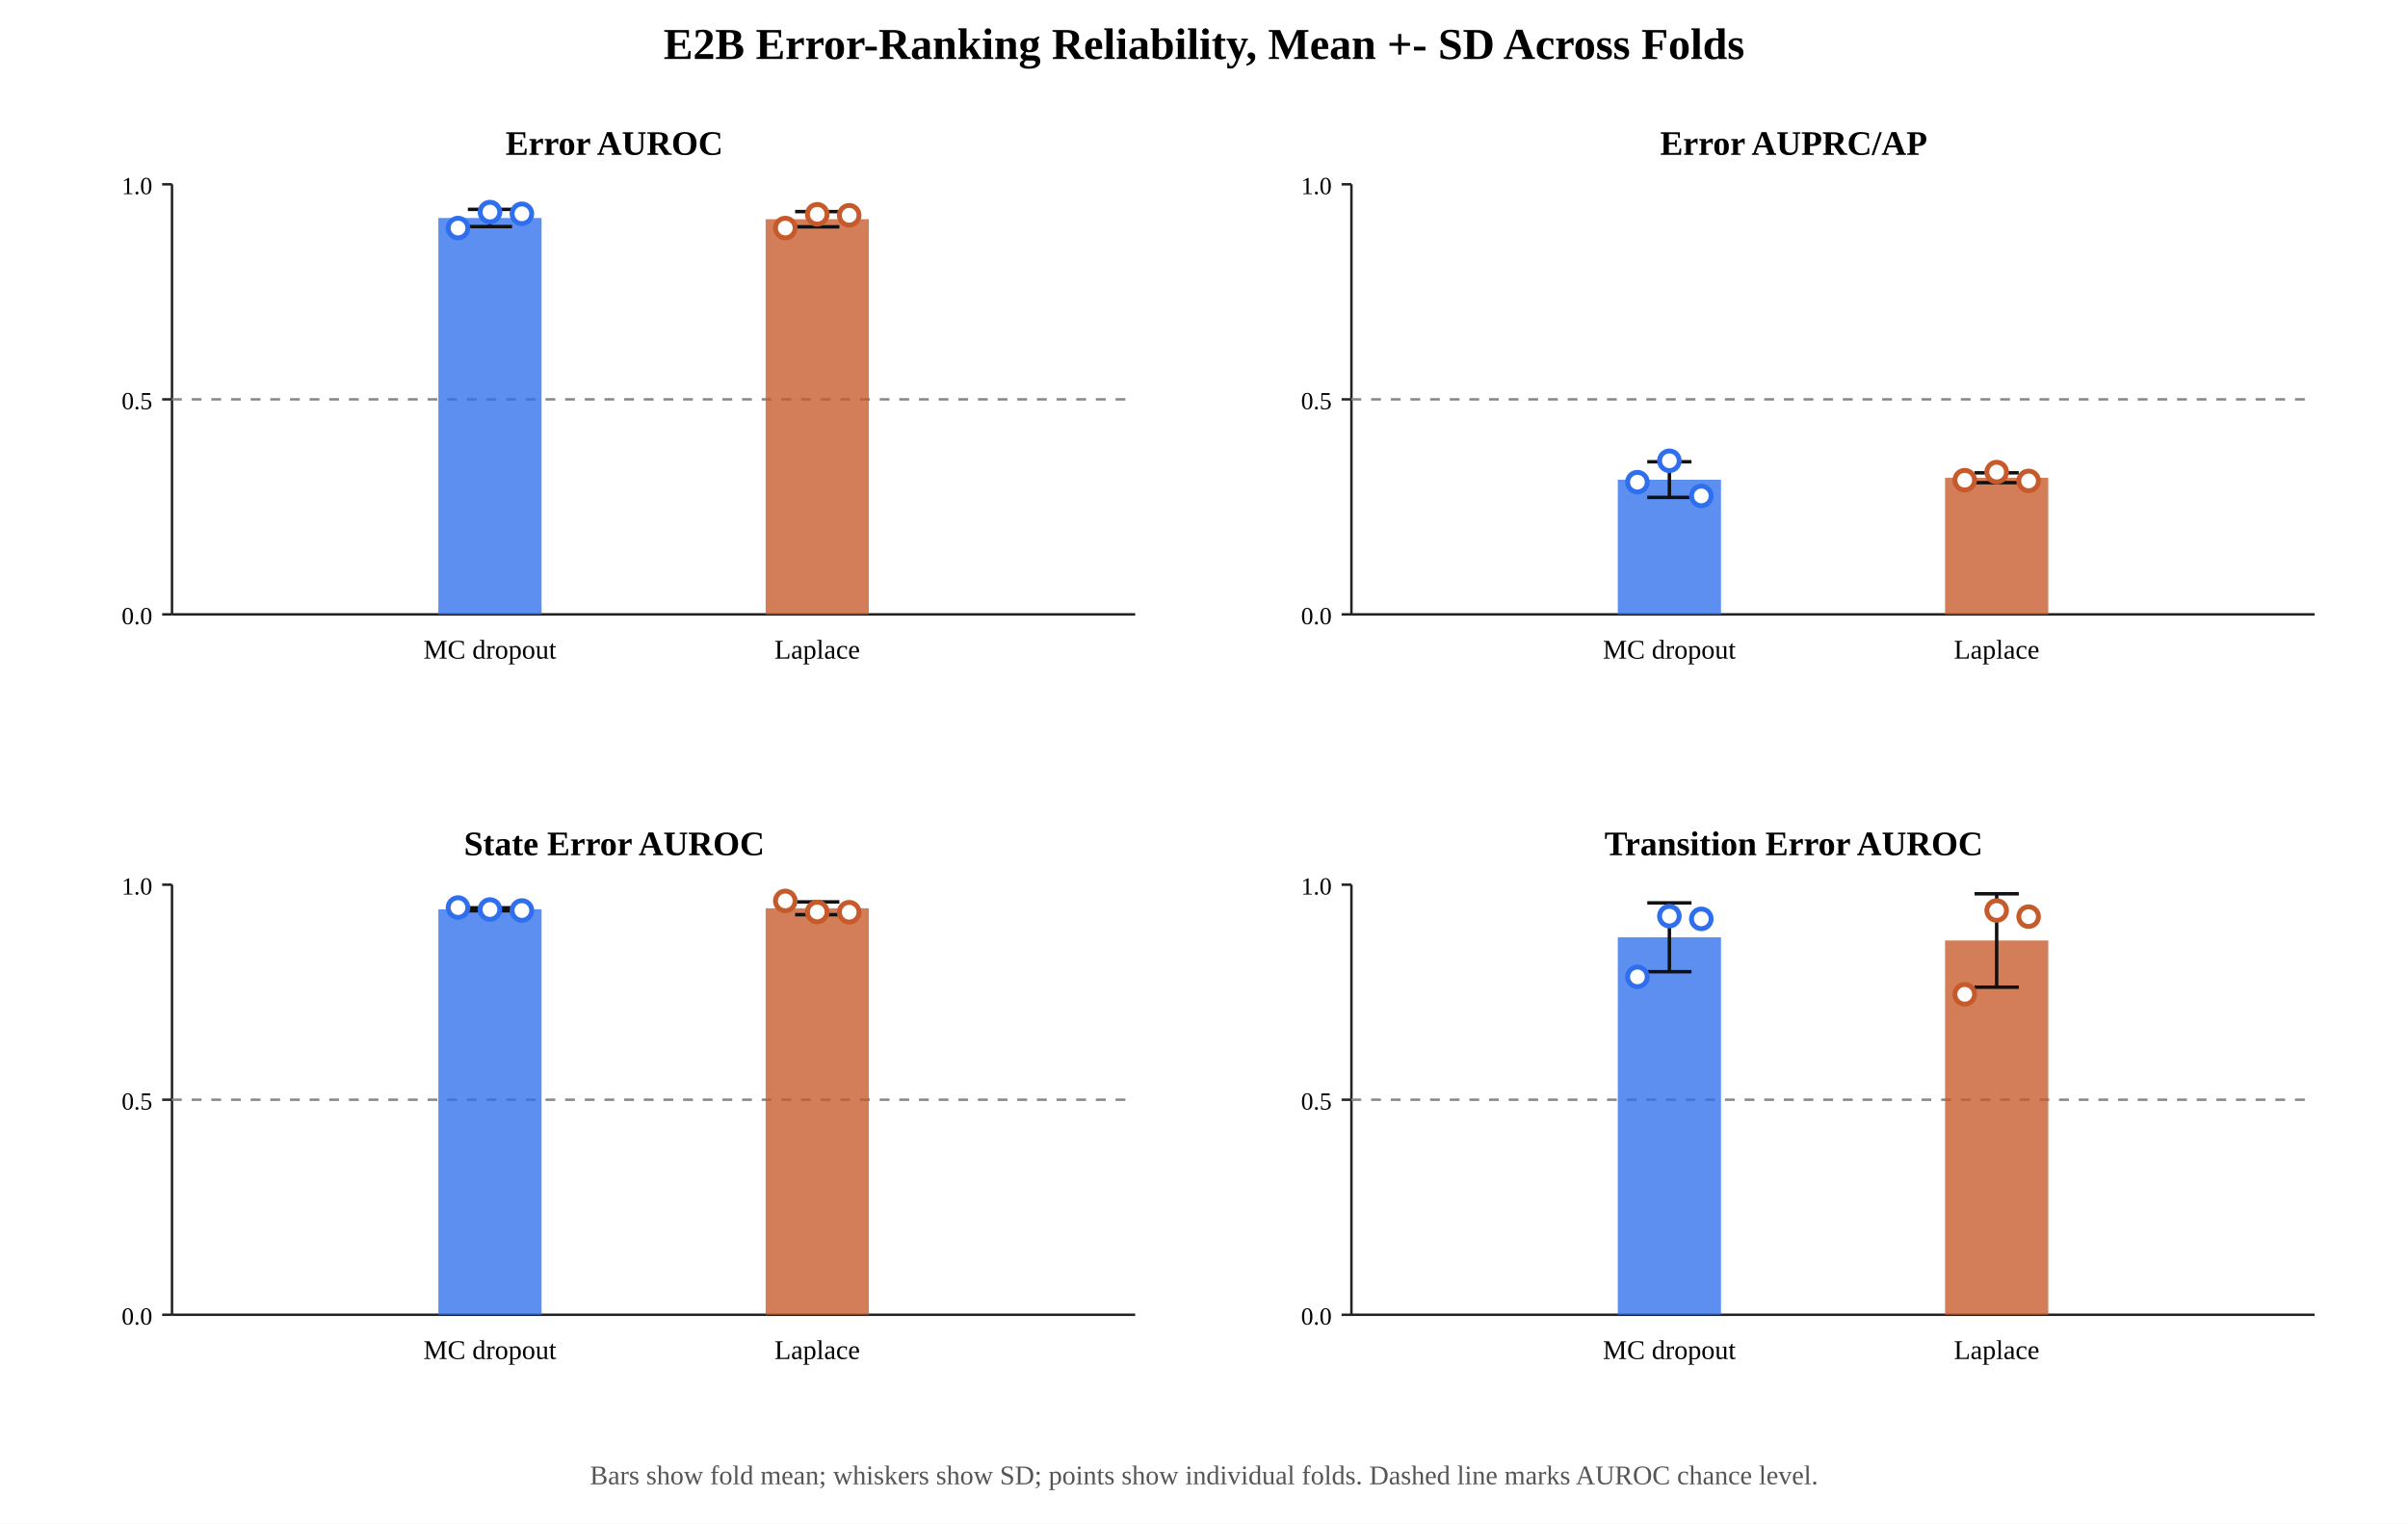
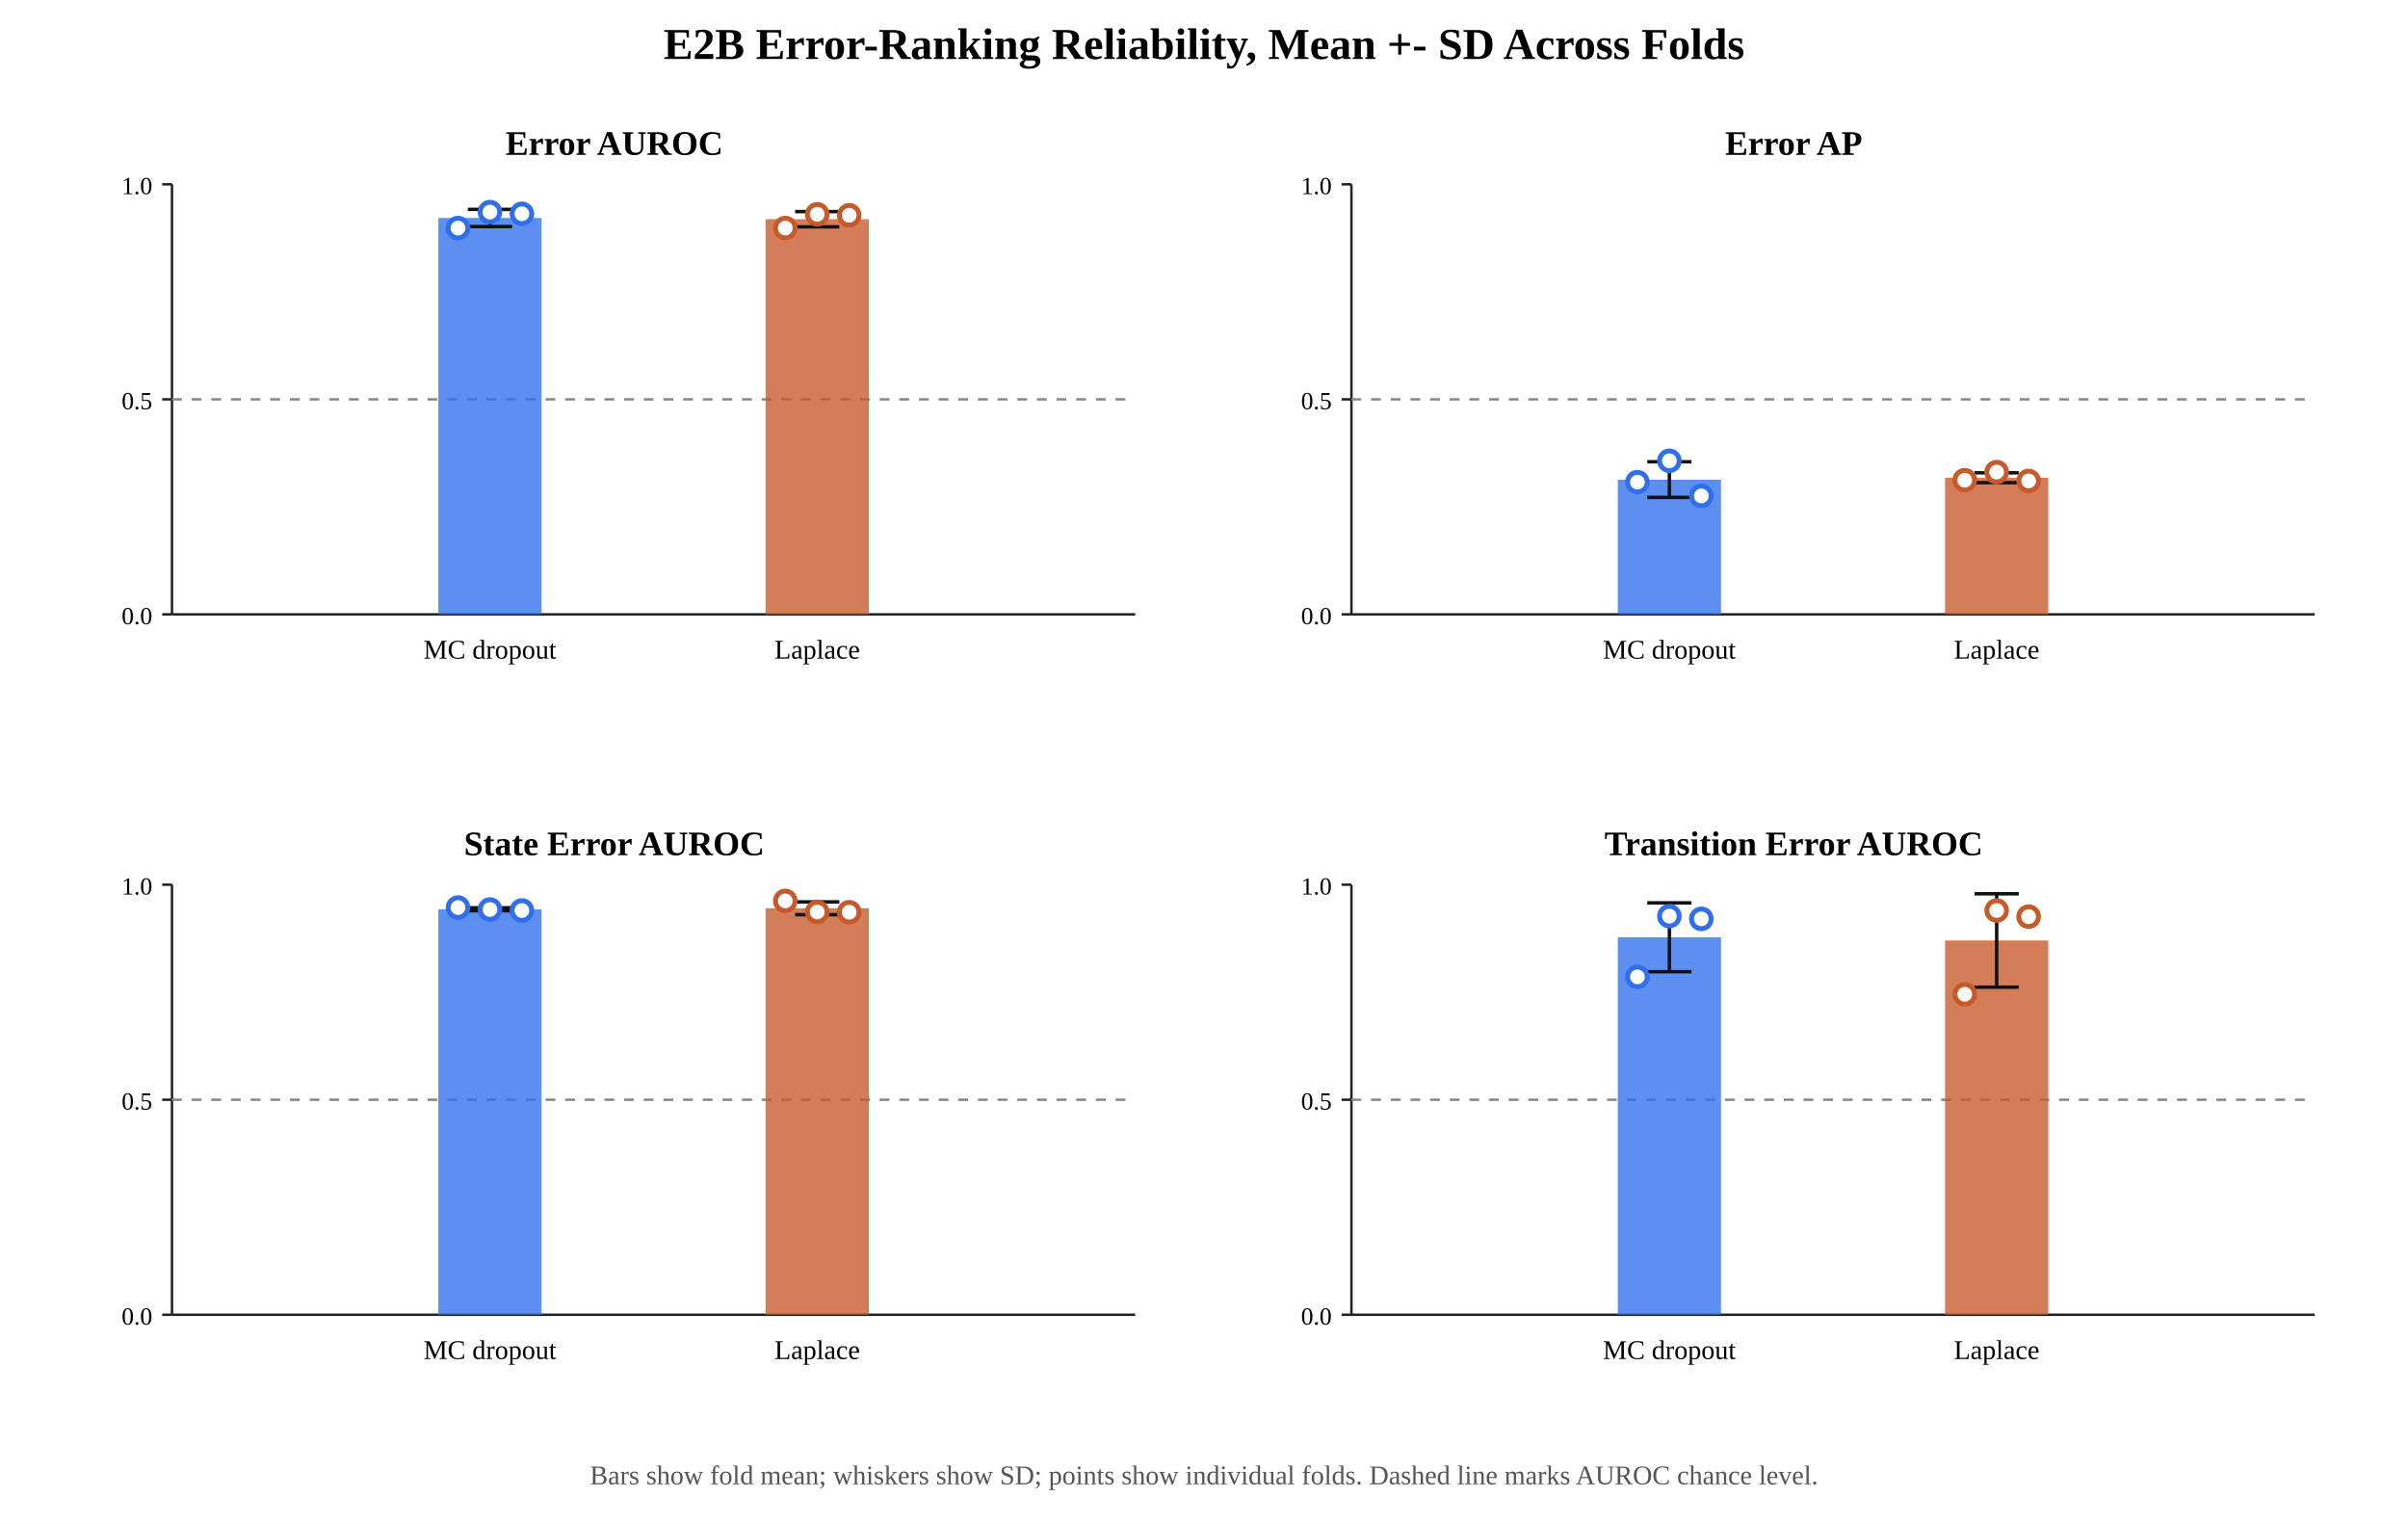
<svg xmlns="http://www.w3.org/2000/svg" width="980" height="620" viewBox="0 0 980 620">
  <rect width="100%" height="100%" fill="#ffffff" />
  <text x="490" y="24" text-anchor="middle" font-size="18" font-weight="700">E2B Error-Ranking Reliability, Mean +- SD Across Folds</text>
  <text x="490" y="604" text-anchor="middle" font-size="11" fill="#555">Bars show fold mean; whiskers show SD; points show individual folds. Dashed line marks AUROC chance level.</text>
  <text x="250.0" y="63" text-anchor="middle" font-size="14" font-weight="600">Error AUROC</text>
  <line x1="70" y1="250" x2="462" y2="250" stroke="#222" stroke-width="1" />
  <line x1="70" y1="75" x2="70" y2="250" stroke="#222" stroke-width="1" />
  <line x1="66" y1="250.0" x2="70" y2="250.0" stroke="#222" stroke-width="1" />
  <text x="62" y="254.0" text-anchor="end" font-size="10">0.0</text>
  <line x1="66" y1="162.5" x2="70" y2="162.5" stroke="#222" stroke-width="1" />
  <text x="62" y="166.5" text-anchor="end" font-size="10">0.5</text>
  <line x1="70" y1="162.5" x2="462" y2="162.5" stroke="#888" stroke-width="1" stroke-dasharray="4 4" />
  <line x1="66" y1="75.0" x2="70" y2="75.0" stroke="#222" stroke-width="1" />
  <text x="62" y="79.0" text-anchor="end" font-size="10">1.0</text>
  <rect x="178.4" y="88.7" width="42" height="161.3" fill="#2f6fed" opacity="0.78" />
  <line x1="199.4" y1="85.2" x2="199.4" y2="92.2" stroke="#111" stroke-width="1.4" />
  <line x1="190.4" y1="85.2" x2="208.4" y2="85.2" stroke="#111" stroke-width="1.4" />
  <line x1="190.4" y1="92.2" x2="208.4" y2="92.2" stroke="#111" stroke-width="1.4" />
  <circle cx="186.4" cy="92.8" r="4" fill="#fff" stroke="#2f6fed" stroke-width="2" />
  <circle cx="199.4" cy="86.3" r="4" fill="#fff" stroke="#2f6fed" stroke-width="2" />
  <circle cx="212.4" cy="87.0" r="4" fill="#fff" stroke="#2f6fed" stroke-width="2" />
  <text x="199.4" y="268" text-anchor="middle" font-size="11">MC dropout</text>
  <rect x="311.6" y="89.2" width="42" height="160.8" fill="#c75a2a" opacity="0.78" />
  <line x1="332.6" y1="86.1" x2="332.6" y2="92.3" stroke="#111" stroke-width="1.4" />
  <line x1="323.6" y1="86.1" x2="341.6" y2="86.1" stroke="#111" stroke-width="1.4" />
  <line x1="323.6" y1="92.3" x2="341.6" y2="92.3" stroke="#111" stroke-width="1.4" />
  <circle cx="319.6" cy="92.8" r="4" fill="#fff" stroke="#c75a2a" stroke-width="2" />
  <circle cx="332.6" cy="87.2" r="4" fill="#fff" stroke="#c75a2a" stroke-width="2" />
  <circle cx="345.6" cy="87.6" r="4" fill="#fff" stroke="#c75a2a" stroke-width="2" />
  <text x="332.6" y="268" text-anchor="middle" font-size="11">Laplace</text>
-   <text x="730.0" y="63" text-anchor="middle" font-size="14" font-weight="600">Error AUPRC/AP</text>
+   <text x="730.0" y="63" text-anchor="middle" font-size="14" font-weight="600">Error AP</text>
  <line x1="550" y1="250" x2="942" y2="250" stroke="#222" stroke-width="1" />
  <line x1="550" y1="75" x2="550" y2="250" stroke="#222" stroke-width="1" />
  <line x1="546" y1="250.0" x2="550" y2="250.0" stroke="#222" stroke-width="1" />
  <text x="542" y="254.0" text-anchor="end" font-size="10">0.0</text>
  <line x1="546" y1="162.5" x2="550" y2="162.5" stroke="#222" stroke-width="1" />
  <text x="542" y="166.5" text-anchor="end" font-size="10">0.5</text>
  <line x1="550" y1="162.5" x2="942" y2="162.5" stroke="#888" stroke-width="1" stroke-dasharray="4 4" />
  <line x1="546" y1="75.0" x2="550" y2="75.0" stroke="#222" stroke-width="1" />
  <text x="542" y="79.0" text-anchor="end" font-size="10">1.0</text>
  <rect x="658.4" y="195.2" width="42" height="54.8" fill="#2f6fed" opacity="0.78" />
  <line x1="679.4" y1="187.9" x2="679.4" y2="202.4" stroke="#111" stroke-width="1.4" />
  <line x1="670.4" y1="187.9" x2="688.4" y2="187.9" stroke="#111" stroke-width="1.4" />
  <line x1="670.4" y1="202.4" x2="688.4" y2="202.4" stroke="#111" stroke-width="1.4" />
  <circle cx="666.4" cy="196.2" r="4" fill="#fff" stroke="#2f6fed" stroke-width="2" />
  <circle cx="679.4" cy="187.5" r="4" fill="#fff" stroke="#2f6fed" stroke-width="2" />
  <circle cx="692.4" cy="201.8" r="4" fill="#fff" stroke="#2f6fed" stroke-width="2" />
  <text x="679.4" y="268" text-anchor="middle" font-size="11">MC dropout</text>
  <rect x="791.6" y="194.4" width="42" height="55.6" fill="#c75a2a" opacity="0.78" />
  <line x1="812.6" y1="192.4" x2="812.6" y2="196.4" stroke="#111" stroke-width="1.4" />
  <line x1="803.6" y1="192.4" x2="821.6" y2="192.4" stroke="#111" stroke-width="1.4" />
  <line x1="803.6" y1="196.4" x2="821.6" y2="196.4" stroke="#111" stroke-width="1.4" />
  <circle cx="799.6" cy="195.4" r="4" fill="#fff" stroke="#c75a2a" stroke-width="2" />
  <circle cx="812.6" cy="192.1" r="4" fill="#fff" stroke="#c75a2a" stroke-width="2" />
  <circle cx="825.6" cy="195.7" r="4" fill="#fff" stroke="#c75a2a" stroke-width="2" />
  <text x="812.6" y="268" text-anchor="middle" font-size="11">Laplace</text>
  <text x="250.0" y="348" text-anchor="middle" font-size="14" font-weight="600">State Error AUROC</text>
  <line x1="70" y1="535" x2="462" y2="535" stroke="#222" stroke-width="1" />
  <line x1="70" y1="360" x2="70" y2="535" stroke="#222" stroke-width="1" />
  <line x1="66" y1="535.0" x2="70" y2="535.0" stroke="#222" stroke-width="1" />
  <text x="62" y="539.0" text-anchor="end" font-size="10">0.0</text>
  <line x1="66" y1="447.5" x2="70" y2="447.5" stroke="#222" stroke-width="1" />
  <text x="62" y="451.5" text-anchor="end" font-size="10">0.5</text>
  <line x1="70" y1="447.5" x2="462" y2="447.5" stroke="#888" stroke-width="1" stroke-dasharray="4 4" />
  <line x1="66" y1="360.0" x2="70" y2="360.0" stroke="#222" stroke-width="1" />
  <text x="62" y="364.0" text-anchor="end" font-size="10">1.0</text>
  <rect x="178.4" y="370.0" width="42" height="165.0" fill="#2f6fed" opacity="0.78" />
  <line x1="199.4" y1="369.4" x2="199.4" y2="370.6" stroke="#111" stroke-width="1.4" />
  <line x1="190.4" y1="369.4" x2="208.4" y2="369.4" stroke="#111" stroke-width="1.4" />
  <line x1="190.4" y1="370.6" x2="208.4" y2="370.6" stroke="#111" stroke-width="1.4" />
  <circle cx="186.4" cy="369.3" r="4" fill="#fff" stroke="#2f6fed" stroke-width="2" />
  <circle cx="199.4" cy="370.1" r="4" fill="#fff" stroke="#2f6fed" stroke-width="2" />
  <circle cx="212.4" cy="370.5" r="4" fill="#fff" stroke="#2f6fed" stroke-width="2" />
  <text x="199.4" y="553" text-anchor="middle" font-size="11">MC dropout</text>
  <rect x="311.6" y="369.6" width="42" height="165.4" fill="#c75a2a" opacity="0.78" />
  <line x1="332.6" y1="367.0" x2="332.6" y2="372.2" stroke="#111" stroke-width="1.4" />
  <line x1="323.6" y1="367.0" x2="341.6" y2="367.0" stroke="#111" stroke-width="1.4" />
  <line x1="323.6" y1="372.2" x2="341.6" y2="372.2" stroke="#111" stroke-width="1.4" />
  <circle cx="319.6" cy="366.6" r="4" fill="#fff" stroke="#c75a2a" stroke-width="2" />
  <circle cx="332.6" cy="371.1" r="4" fill="#fff" stroke="#c75a2a" stroke-width="2" />
  <circle cx="345.6" cy="371.2" r="4" fill="#fff" stroke="#c75a2a" stroke-width="2" />
  <text x="332.6" y="553" text-anchor="middle" font-size="11">Laplace</text>
  <text x="730.0" y="348" text-anchor="middle" font-size="14" font-weight="600">Transition Error AUROC</text>
  <line x1="550" y1="535" x2="942" y2="535" stroke="#222" stroke-width="1" />
  <line x1="550" y1="360" x2="550" y2="535" stroke="#222" stroke-width="1" />
  <line x1="546" y1="535.0" x2="550" y2="535.0" stroke="#222" stroke-width="1" />
  <text x="542" y="539.0" text-anchor="end" font-size="10">0.0</text>
  <line x1="546" y1="447.5" x2="550" y2="447.5" stroke="#222" stroke-width="1" />
  <text x="542" y="451.5" text-anchor="end" font-size="10">0.5</text>
  <line x1="550" y1="447.5" x2="942" y2="447.5" stroke="#888" stroke-width="1" stroke-dasharray="4 4" />
  <line x1="546" y1="360.0" x2="550" y2="360.0" stroke="#222" stroke-width="1" />
  <text x="542" y="364.0" text-anchor="end" font-size="10">1.0</text>
  <rect x="658.4" y="381.4" width="42" height="153.6" fill="#2f6fed" opacity="0.78" />
  <line x1="679.4" y1="367.4" x2="679.4" y2="395.4" stroke="#111" stroke-width="1.4" />
  <line x1="670.4" y1="367.4" x2="688.4" y2="367.4" stroke="#111" stroke-width="1.4" />
  <line x1="670.4" y1="395.4" x2="688.4" y2="395.4" stroke="#111" stroke-width="1.4" />
  <circle cx="666.4" cy="397.5" r="4" fill="#fff" stroke="#2f6fed" stroke-width="2" />
  <circle cx="679.4" cy="372.8" r="4" fill="#fff" stroke="#2f6fed" stroke-width="2" />
  <circle cx="692.4" cy="373.9" r="4" fill="#fff" stroke="#2f6fed" stroke-width="2" />
  <text x="679.4" y="553" text-anchor="middle" font-size="11">MC dropout</text>
  <rect x="791.6" y="382.7" width="42" height="152.3" fill="#c75a2a" opacity="0.78" />
  <line x1="812.6" y1="363.7" x2="812.6" y2="401.7" stroke="#111" stroke-width="1.4" />
  <line x1="803.6" y1="363.7" x2="821.6" y2="363.7" stroke="#111" stroke-width="1.4" />
  <line x1="803.6" y1="401.7" x2="821.6" y2="401.7" stroke="#111" stroke-width="1.4" />
  <circle cx="799.6" cy="404.6" r="4" fill="#fff" stroke="#c75a2a" stroke-width="2" />
  <circle cx="812.6" cy="370.5" r="4" fill="#fff" stroke="#c75a2a" stroke-width="2" />
  <circle cx="825.6" cy="373.0" r="4" fill="#fff" stroke="#c75a2a" stroke-width="2" />
  <text x="812.6" y="553" text-anchor="middle" font-size="11">Laplace</text>
</svg>
